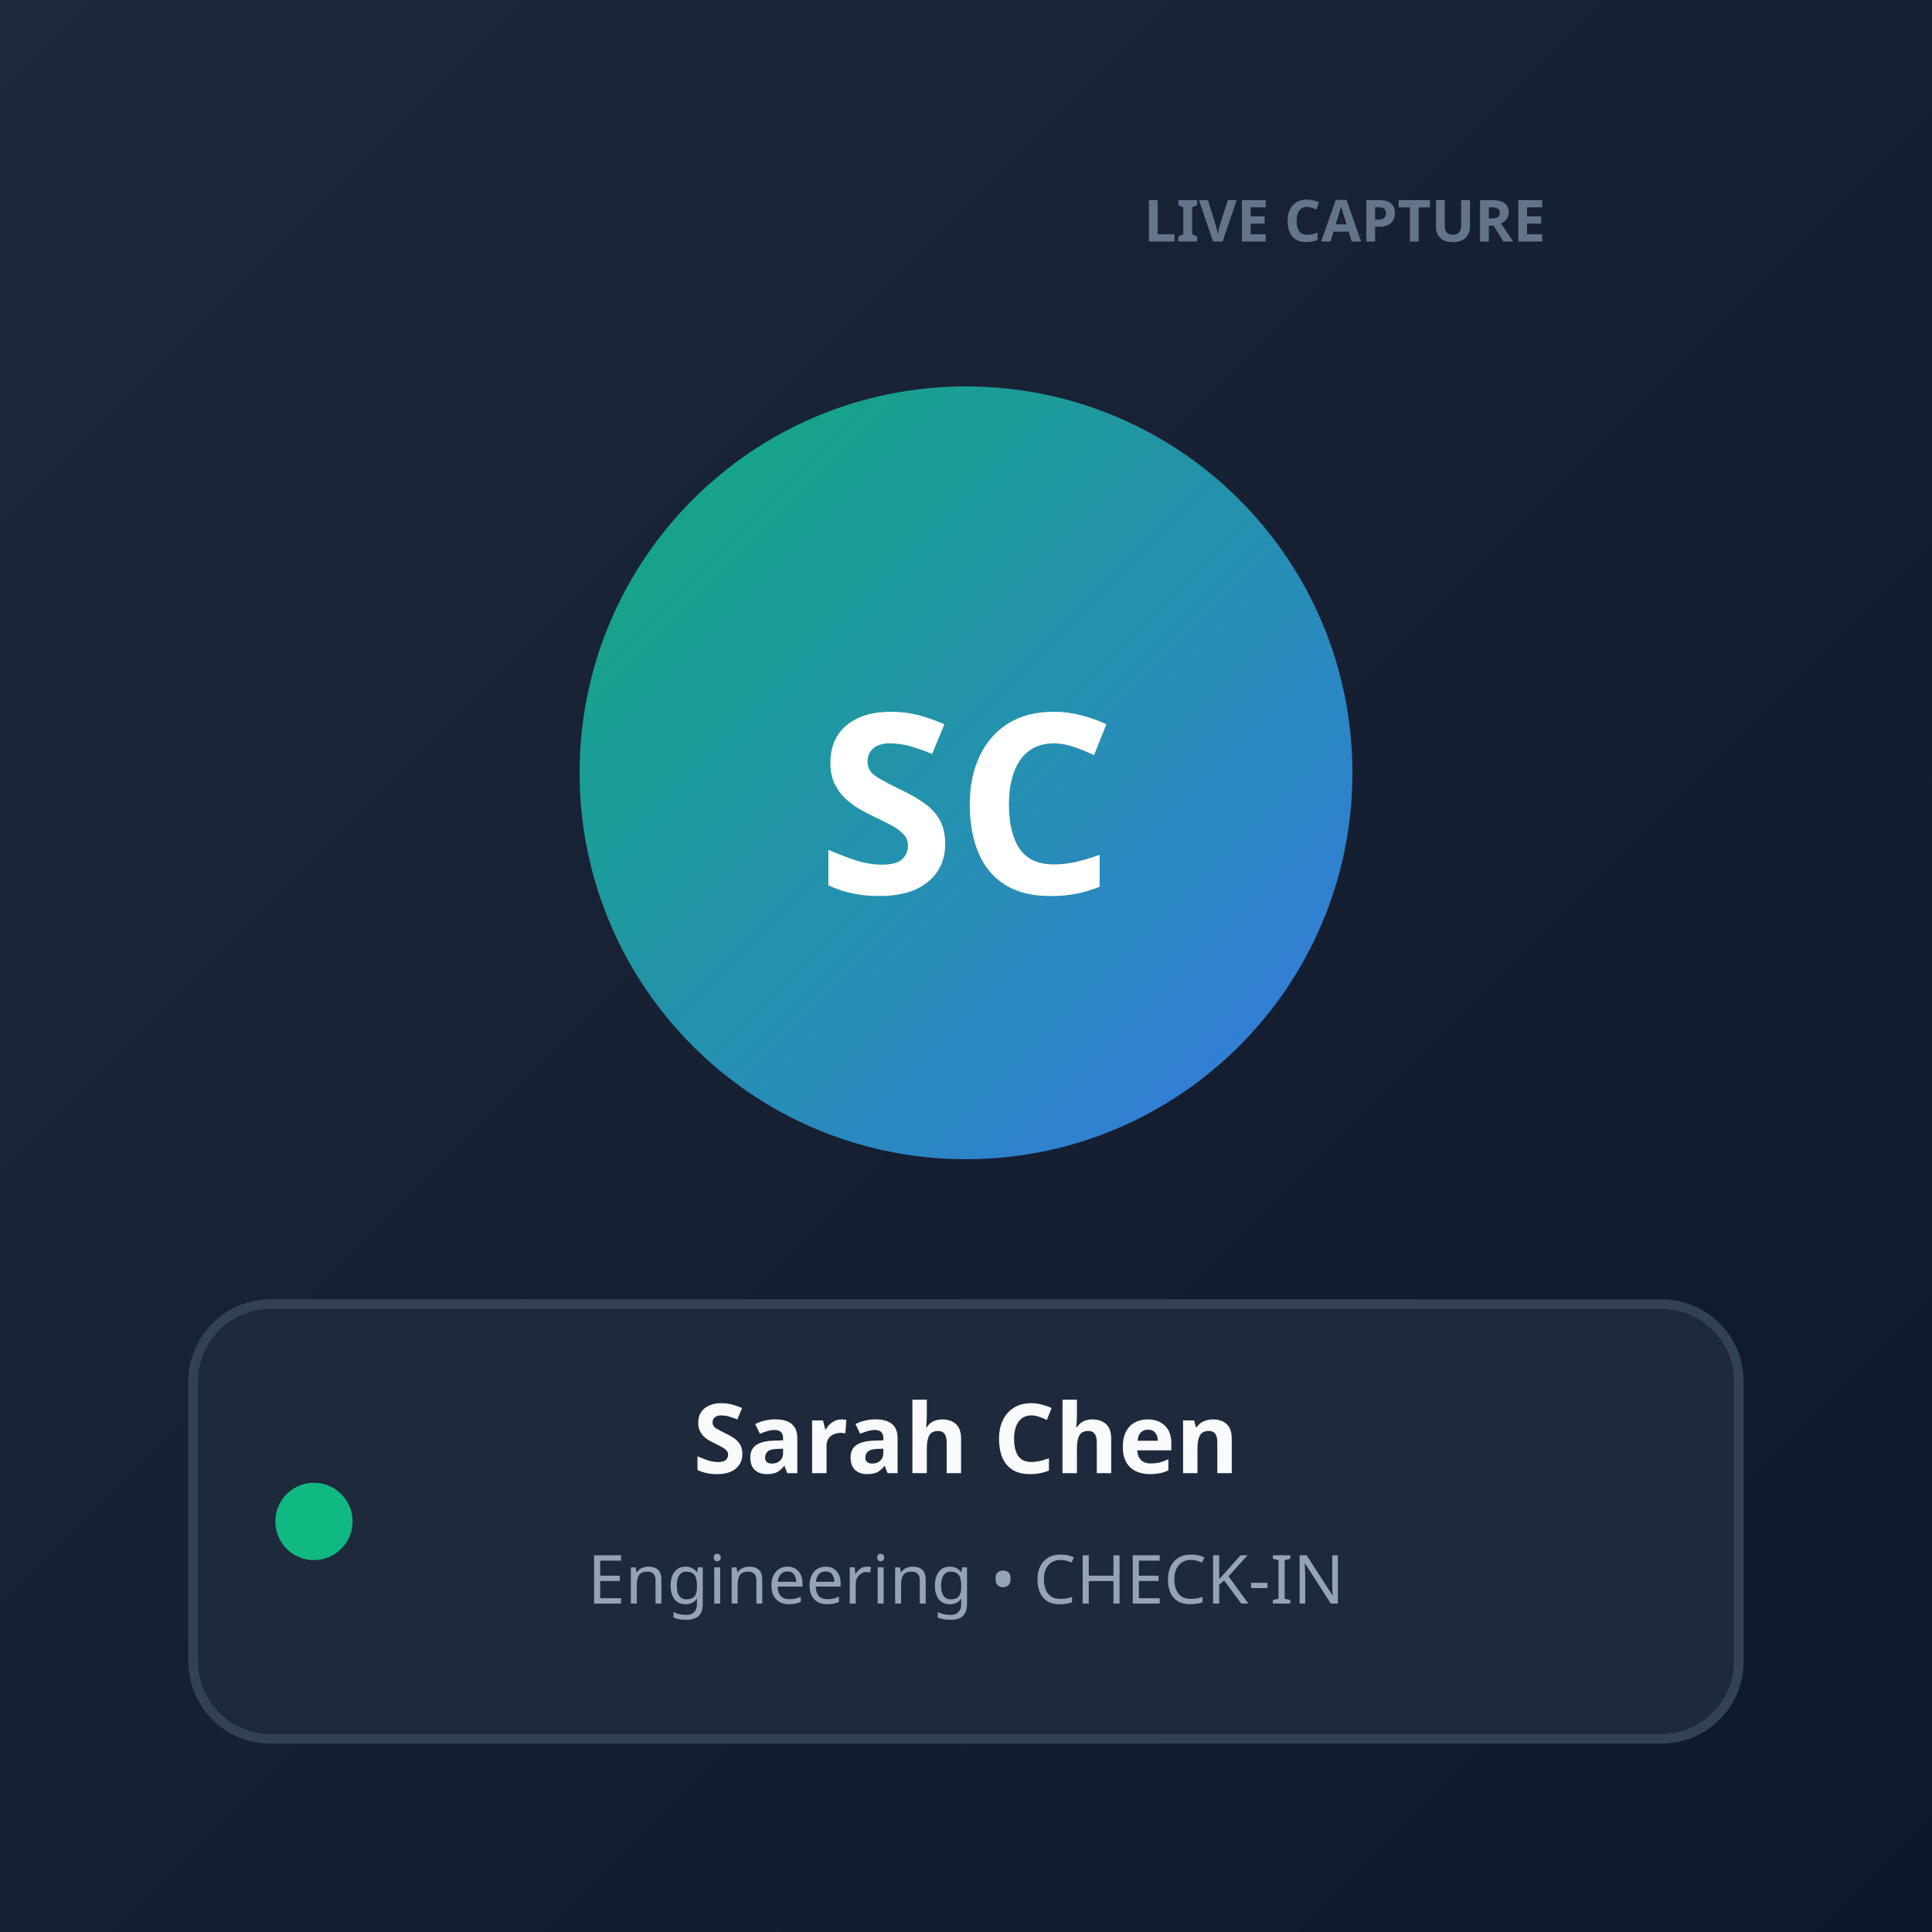
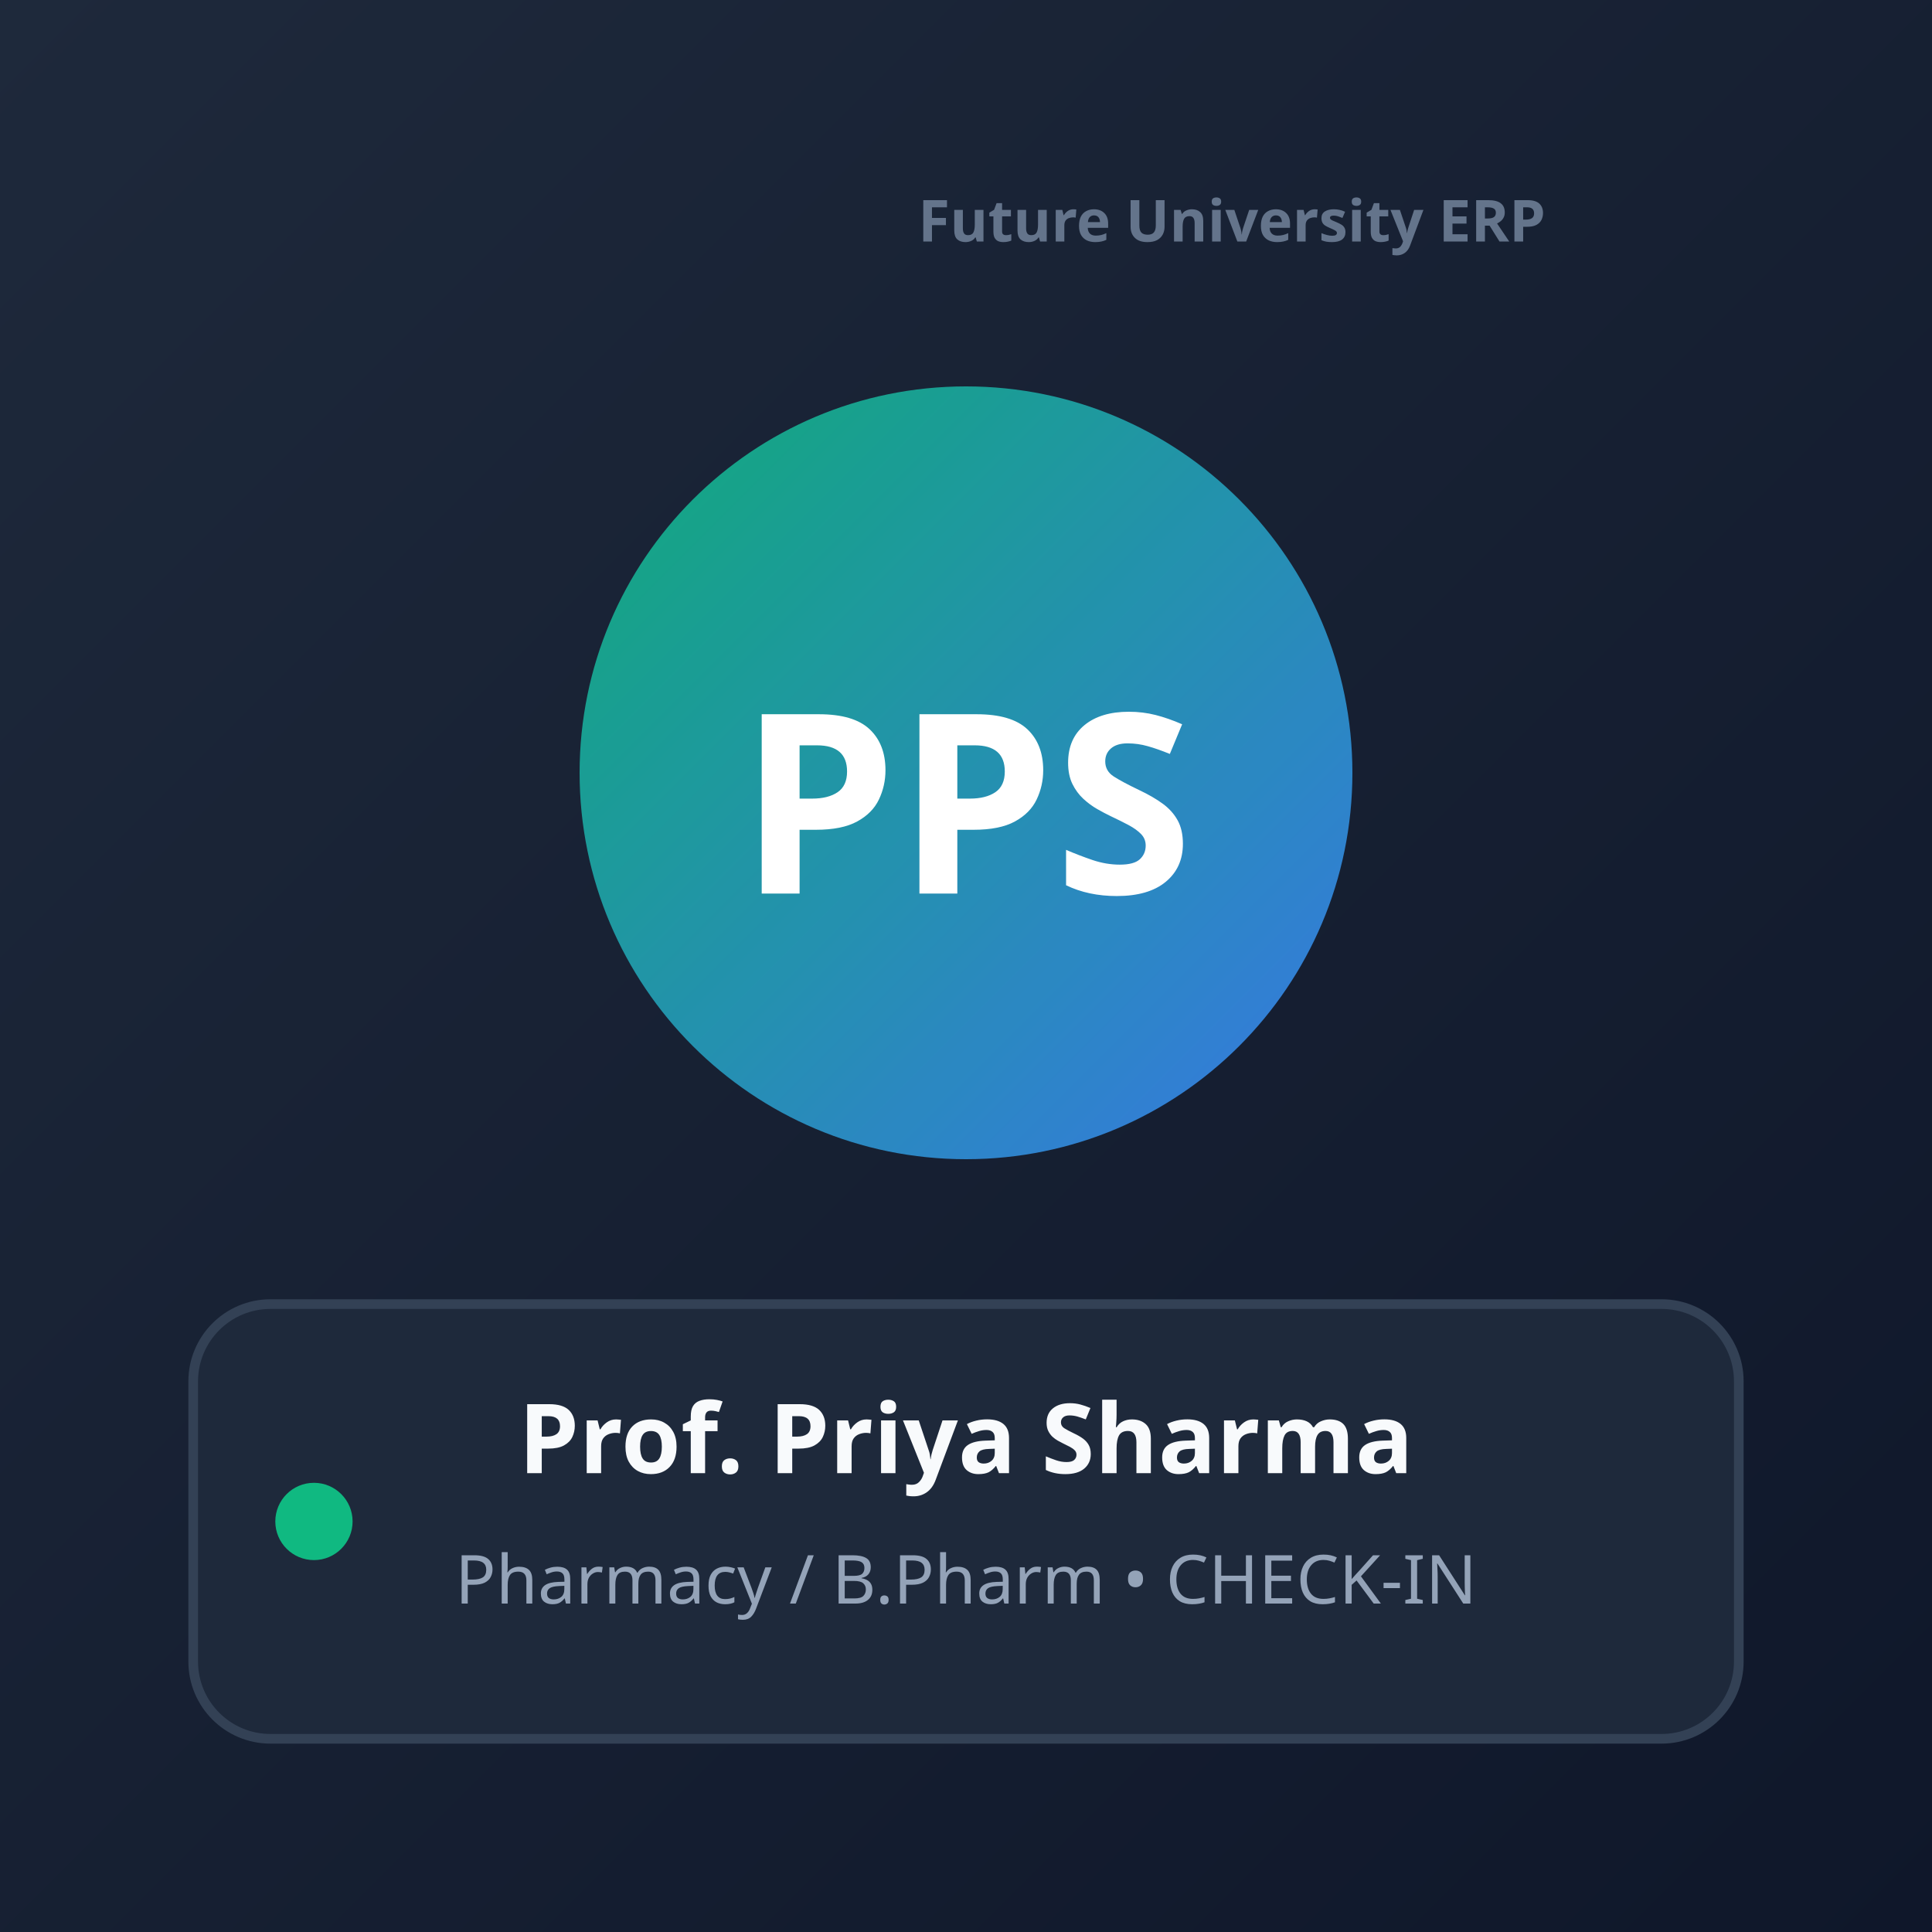
<svg xmlns="http://www.w3.org/2000/svg" width="400" height="400" viewBox="0 0 400 400">
  <defs>
    <linearGradient id="grad" x1="0%" y1="0%" x2="100%" y2="100%">
      <stop offset="0%" stop-color="#1e293b" />
      <stop offset="100%" stop-color="#0f172a" />
    </linearGradient>
    <linearGradient id="avatarGrad" x1="0%" y1="0%" x2="100%" y2="100%">
      <stop offset="0%" stop-color="#10b981" />
      <stop offset="100%" stop-color="#3b82f6" />
    </linearGradient>
  </defs>
  <rect width="400" height="400" fill="url(#grad)" />
  <circle cx="200" cy="160" r="80" fill="url(#avatarGrad)" opacity="0.9" />
-   <text x="200" y="185" font-family="system-ui, sans-serif" font-size="52" font-weight="700" fill="#ffffff" text-anchor="middle">SC</text>
+   <text x="200" y="185" font-family="system-ui, sans-serif" font-size="52" font-weight="700" fill="#ffffff" text-anchor="middle">PPS</text>
  <rect x="40" y="270" width="320" height="90" rx="16" fill="#1e293b" stroke="#334155" stroke-width="2" />
-   <text x="200" y="305" font-family="system-ui, sans-serif" font-size="20" font-weight="700" fill="#f8fafc" text-anchor="middle">Sarah Chen</text>
-   <text x="200" y="332" font-family="system-ui, sans-serif" font-size="14" fill="#94a3b8" text-anchor="middle">Engineering • CHECK-IN</text>
+   <text x="200" y="305" font-family="system-ui, sans-serif" font-size="20" font-weight="700" fill="#f8fafc" text-anchor="middle">Prof. Priya Sharma</text>
+   <text x="200" y="332" font-family="system-ui, sans-serif" font-size="14" fill="#94a3b8" text-anchor="middle">Pharmacy / B.Pharm • CHECK-IN</text>
  <circle cx="65" cy="315" r="8" fill="#10b981" />
-   <text x="320" y="50" font-family="system-ui, sans-serif" font-size="12" font-weight="bold" fill="#64748b" text-anchor="end">LIVE CAPTURE</text>
+   <text x="320" y="50" font-family="system-ui, sans-serif" font-size="12" font-weight="bold" fill="#64748b" text-anchor="end">Future University ERP</text>
</svg>
